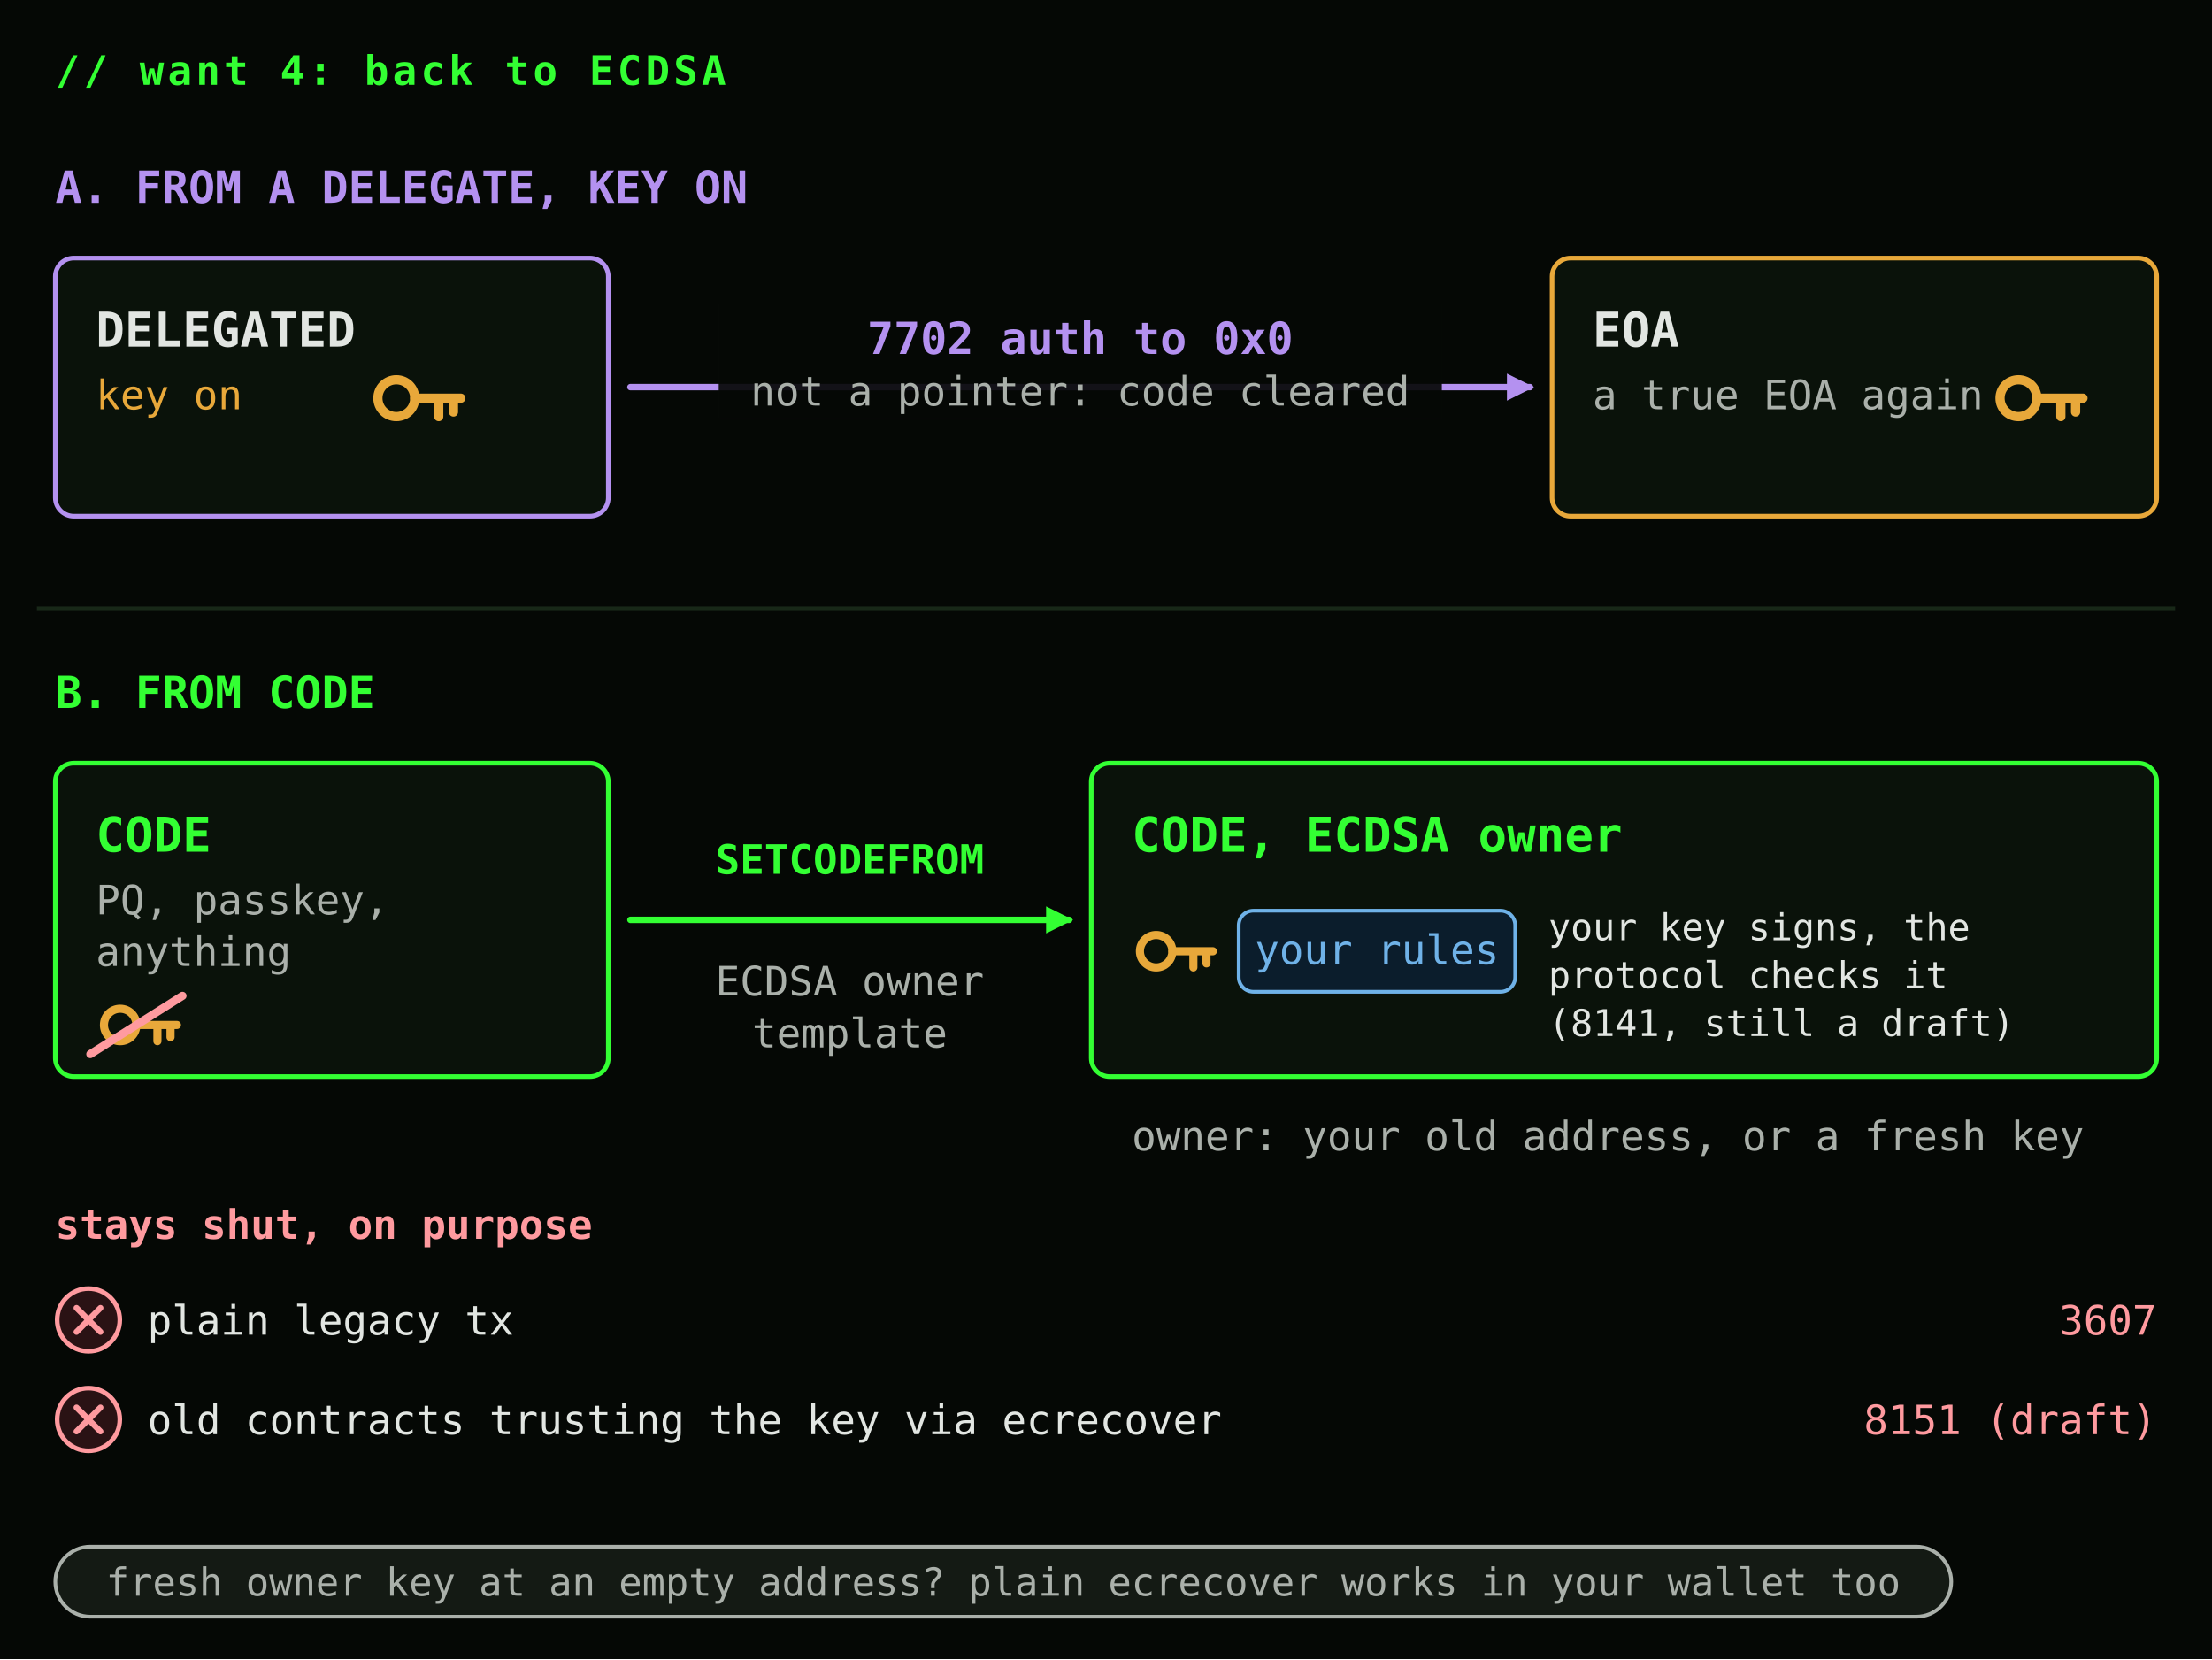
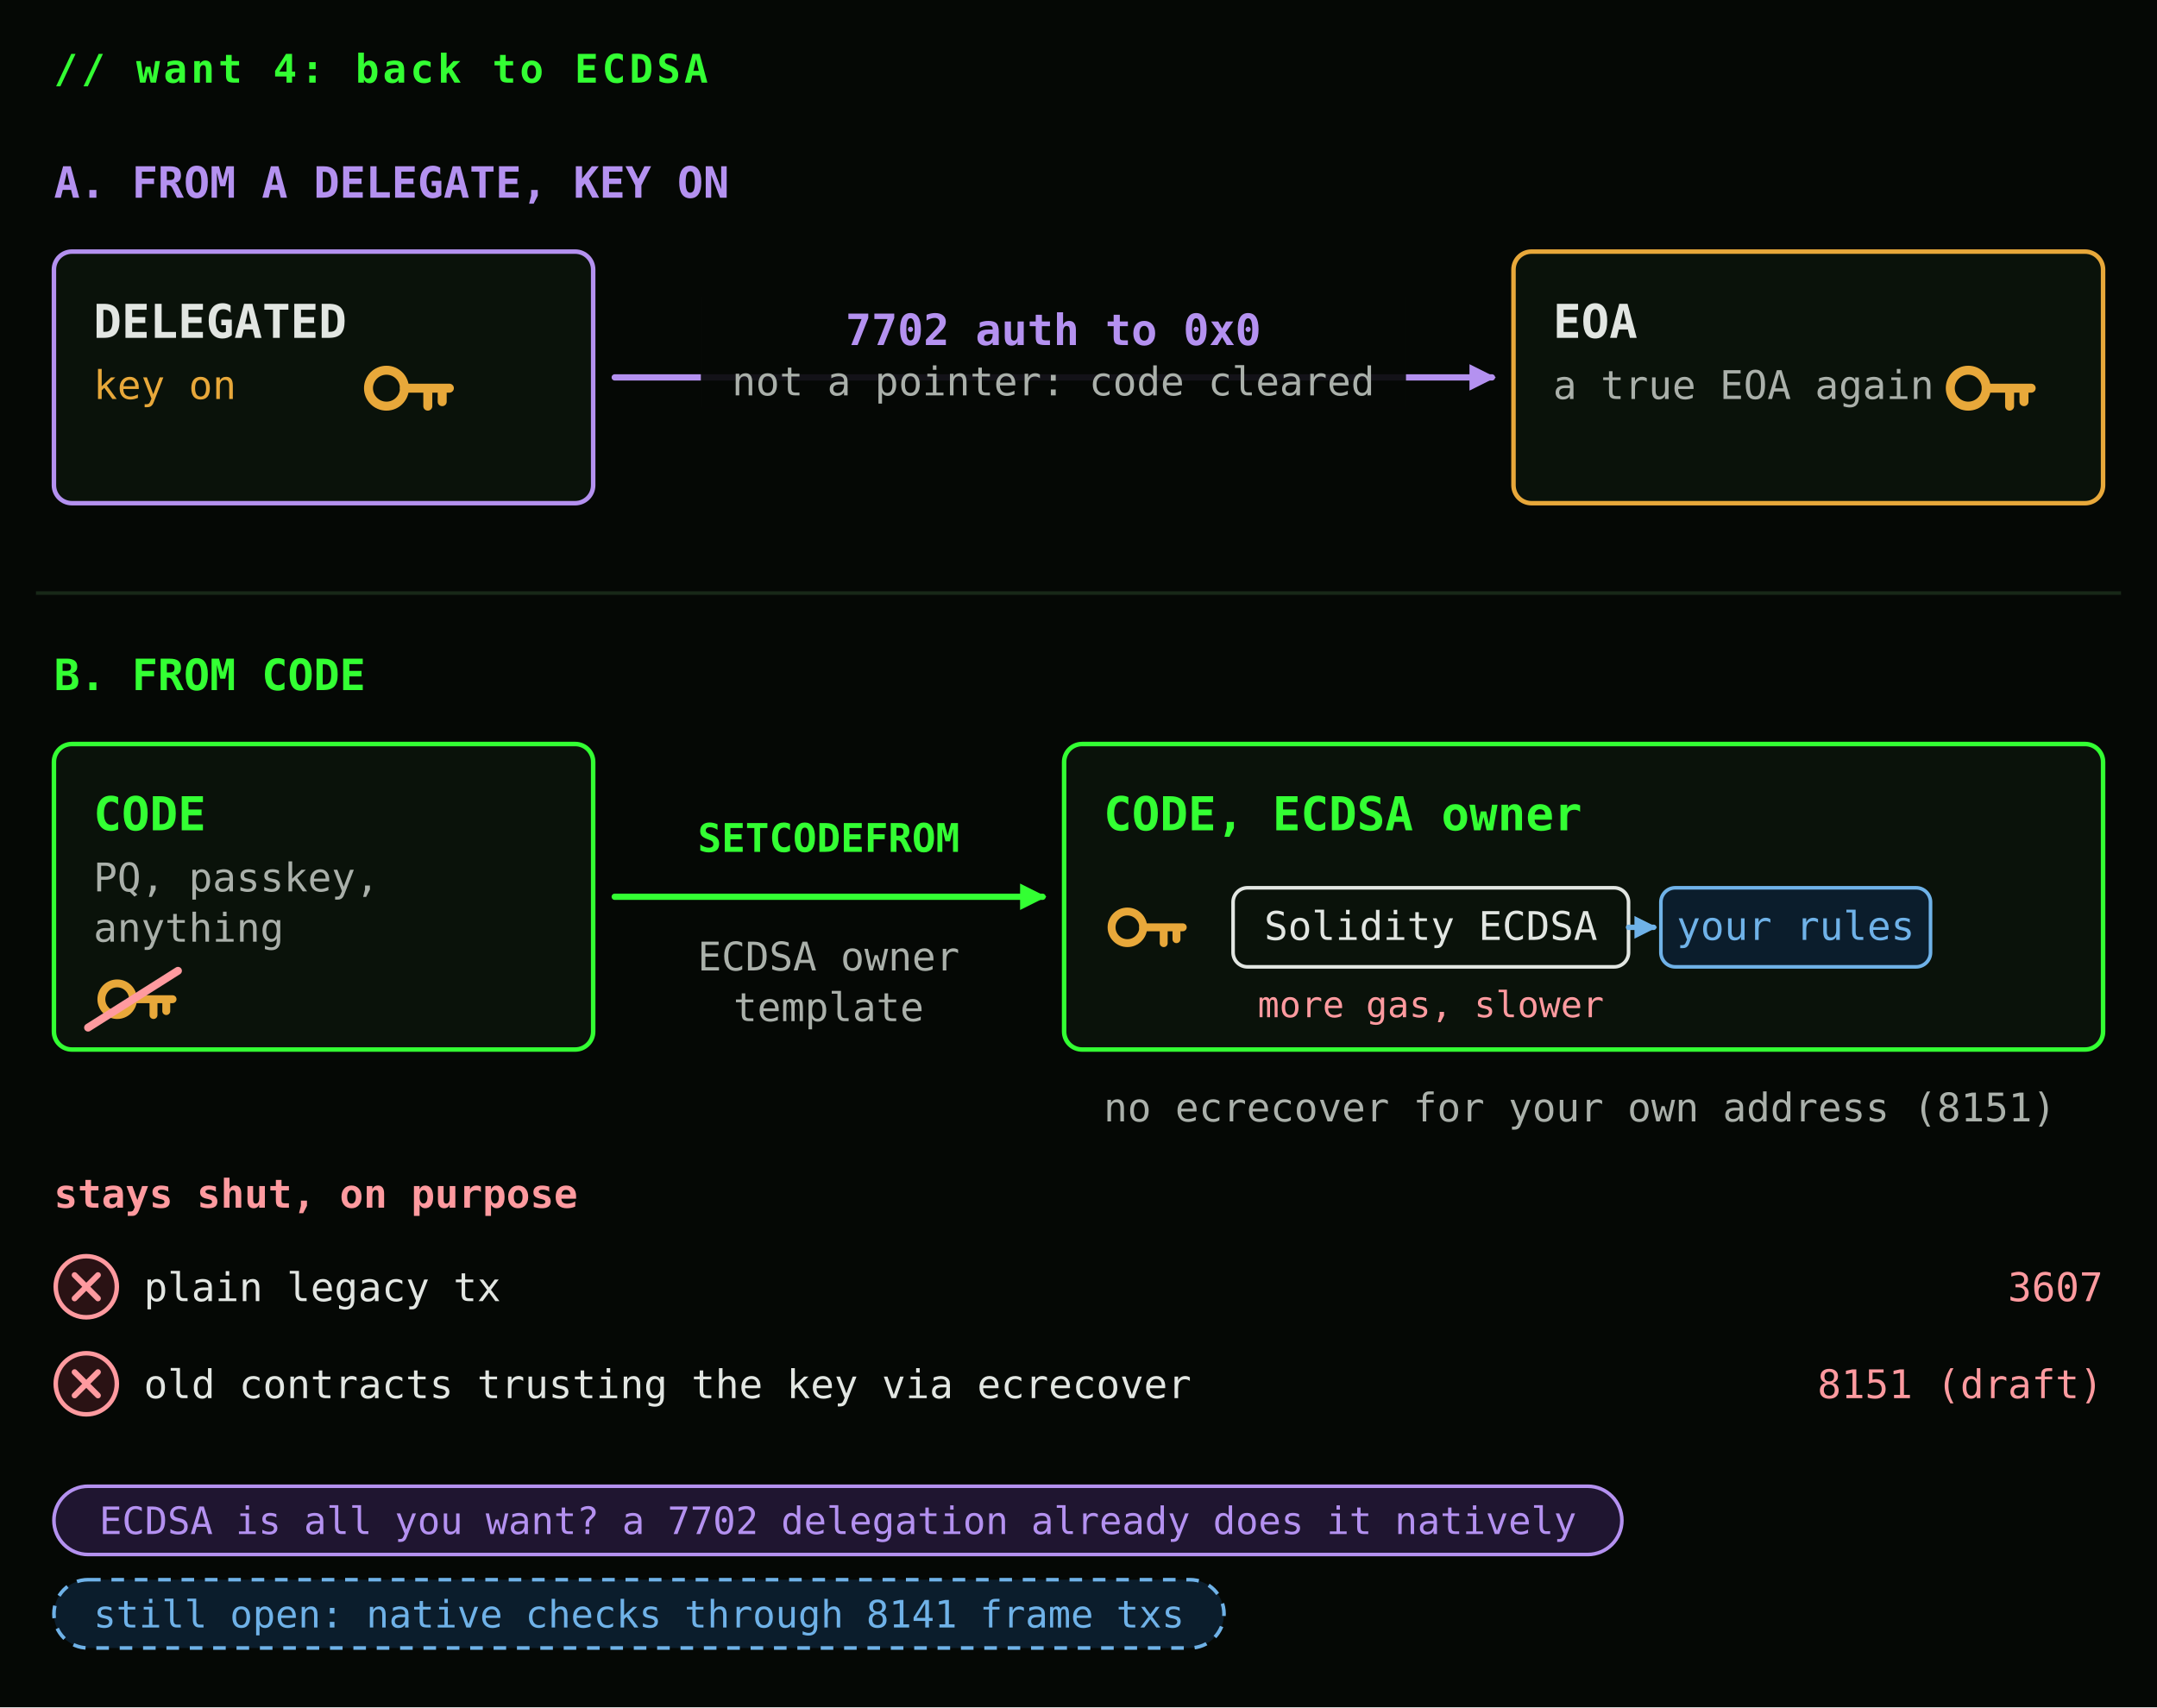
- <svg xmlns="http://www.w3.org/2000/svg" width="1200" height="900" viewBox="0 0 1200 900" font-family="ui-monospace, SFMono-Regular, Menlo, Consolas, 'DejaVu Sans Mono', monospace">
+ <svg xmlns="http://www.w3.org/2000/svg" width="1200" height="950" viewBox="0 0 1200 950" font-family="ui-monospace, SFMono-Regular, Menlo, Consolas, 'DejaVu Sans Mono', monospace">
  <defs>
    <marker id="ah0" viewBox="0 0 10 10" refX="8.5" refY="5" markerWidth="4.2" markerHeight="4.2" orient="auto-start-reverse">
      <path d="M0,0 L10,5 L0,10 z" fill="#33ff33" />
    </marker>
    <marker id="ah1" viewBox="0 0 10 10" refX="8.5" refY="5" markerWidth="4.2" markerHeight="4.2" orient="auto-start-reverse">
      <path d="M0,0 L10,5 L0,10 z" fill="#e8a83a" />
    </marker>
    <marker id="ah2" viewBox="0 0 10 10" refX="8.5" refY="5" markerWidth="4.2" markerHeight="4.2" orient="auto-start-reverse">
      <path d="M0,0 L10,5 L0,10 z" fill="#b491f0" />
    </marker>
    <marker id="ah3" viewBox="0 0 10 10" refX="8.5" refY="5" markerWidth="4.2" markerHeight="4.2" orient="auto-start-reverse">
      <path d="M0,0 L10,5 L0,10 z" fill="#6fb2e8" />
    </marker>
    <marker id="ah4" viewBox="0 0 10 10" refX="8.5" refY="5" markerWidth="4.2" markerHeight="4.2" orient="auto-start-reverse">
      <path d="M0,0 L10,5 L0,10 z" fill="#ff9a9f" />
    </marker>
    <marker id="ah5" viewBox="0 0 10 10" refX="8.5" refY="5" markerWidth="4.2" markerHeight="4.2" orient="auto-start-reverse">
      <path d="M0,0 L10,5 L0,10 z" fill="#aab0aa" />
    </marker>
  </defs>
-   <rect width="1200" height="900" fill="#050805" />
+   <rect width="1200" height="950" fill="#050805" />
  <text x="30" y="46.0" font-size="22" fill="#33ff33" font-weight="700" letter-spacing="2">// want 4: back to ECDSA</text>
  <text x="30" y="110.0" font-size="24" fill="#b491f0" font-weight="700">A. FROM A DELEGATE, KEY ON</text>
  <rect x="30" y="140" width="300" height="140" rx="10" fill="#0a120a" stroke="#b491f0" stroke-width="2.5" />
  <text x="52" y="188.0" font-size="26" fill="#e2e6e2" font-weight="700">DELEGATED</text>
  <text x="52" y="222.0" font-size="22" fill="#e8a83a">key on</text>
  <g fill="none" stroke="#e8a83a" stroke-width="5.0" stroke-linecap="round">
    <circle cx="215.0" cy="216" r="10.0" />
    <path d="M225.0,216 H250.0 M238.0,216 v10.0 M246.0,216 v7.5" />
  </g>
  <path d="M342,210 L830,210" fill="none" stroke="#b491f0" stroke-width="3.5" stroke-linecap="round" stroke-linejoin="round" marker-end="url(#ah2)" />
  <rect x="389.9" y="165" width="392.3" height="62" fill="#050805" opacity="0.92" />
  <text x="586" y="192.0" font-size="24" fill="#b491f0" text-anchor="middle" font-weight="700">7702 auth to 0x0</text>
  <text x="586" y="220.0" font-size="22" fill="#aab0aa" text-anchor="middle">not a pointer: code cleared</text>
  <rect x="842" y="140" width="328" height="140" rx="10" fill="#0a120a" stroke="#e8a83a" stroke-width="2.5" />
  <text x="864" y="188.0" font-size="26" fill="#e2e6e2" font-weight="700">EOA</text>
  <text x="864" y="222.0" font-size="22" fill="#aab0aa">a true EOA again</text>
  <g fill="none" stroke="#e8a83a" stroke-width="5.0" stroke-linecap="round">
    <circle cx="1095.0" cy="216" r="10.0" />
    <path d="M1105.0,216 H1130.0 M1118.0,216 v10.0 M1126.0,216 v7.5" />
  </g>
  <line x1="20" y1="330" x2="1180" y2="330" stroke="#182818" stroke-width="2" />
  <text x="30" y="384.0" font-size="24" fill="#33ff33" font-weight="700">B. FROM CODE</text>
  <rect x="30" y="414" width="300" height="170" rx="10" fill="#0a120a" stroke="#33ff33" stroke-width="2.5" />
  <text x="52" y="462.0" font-size="26" fill="#33ff33" font-weight="700">CODE</text>
  <text x="52" y="496.0" font-size="22" fill="#aab0aa">PQ, passkey,</text>
  <text x="52" y="524.0" font-size="22" fill="#aab0aa">anything</text>
  <g fill="none" stroke="#e8a83a" stroke-width="4.4" stroke-linecap="round">
    <circle cx="65.2" cy="556" r="8.8" />
    <path d="M74.0,556 H96.0 M85.4,556 v8.8 M92.5,556 v6.6" />
  </g>
  <path d="M49.0,571.8 L99.0,540.2" stroke="#ff9a9f" stroke-width="4.4" stroke-linecap="round" />
  <path d="M342,499 L580,499" fill="none" stroke="#33ff33" stroke-width="3.5" stroke-linecap="round" stroke-linejoin="round" marker-end="url(#ah0)" />
  <text x="461" y="474.0" font-size="22" fill="#33ff33" text-anchor="middle" font-weight="700">SETCODEFROM</text>
  <text x="461" y="540.0" font-size="22" fill="#aab0aa" text-anchor="middle">ECDSA owner</text>
  <text x="461" y="568.2" font-size="22" fill="#aab0aa" text-anchor="middle">template</text>
  <rect x="592" y="414" width="578" height="170" rx="10" fill="#0a120a" stroke="#33ff33" stroke-width="2.5" />
  <text x="614" y="462.0" font-size="26" fill="#33ff33" font-weight="700">CODE, ECDSA owner</text>
  <g fill="none" stroke="#e8a83a" stroke-width="4.4" stroke-linecap="round">
    <circle cx="627.2" cy="516" r="8.8" />
    <path d="M636.0,516 H658.0 M647.4,516 v8.8 M654.5,516 v6.6" />
  </g>
-   <rect x="672" y="494" width="150" height="44" rx="8" fill="#0b1d2c" stroke="#6fb2e8" stroke-width="2" />
-   <text x="747" y="523.0" font-size="22" fill="#6fb2e8" text-anchor="middle">your rules</text>
-   <text x="840" y="510.0" font-size="20" fill="#e2e6e2">your key signs, the</text>
-   <text x="840" y="536.0" font-size="20" fill="#e2e6e2">protocol checks it</text>
-   <text x="840" y="562.0" font-size="20" fill="#e2e6e2">(8141, still a draft)</text>
-   <text x="614" y="624.0" font-size="22" fill="#aab0aa">owner: your old address, or a fresh key</text>
+   <rect x="686" y="494" width="220" height="44" rx="8" fill="#0a120a" stroke="#e2e6e2" stroke-width="2" />
+   <text x="796" y="523.0" font-size="22" fill="#e2e6e2" text-anchor="middle">Solidity ECDSA</text>
+   <text x="796" y="566.0" font-size="20" fill="#ff9a9f" text-anchor="middle">more gas, slower</text>
+   <path d="M906,516 L920,516" fill="none" stroke="#6fb2e8" stroke-width="3" stroke-linecap="round" stroke-linejoin="round" marker-end="url(#ah3)" />
+   <rect x="924" y="494" width="150" height="44" rx="8" fill="#0b1d2c" stroke="#6fb2e8" stroke-width="2" />
+   <text x="999" y="523.0" font-size="22" fill="#6fb2e8" text-anchor="middle">your rules</text>
+   <text x="614" y="624.0" font-size="22" fill="#aab0aa">no ecrecover for your own address (8151)</text>
  <text x="30" y="672.0" font-size="22" fill="#ff9a9f" font-weight="700">stays shut, on purpose</text>
  <circle cx="48" cy="716" r="17" fill="#2a1214" stroke="#ff9a9f" stroke-width="2.5" />
  <path d="M41.5,709.5 l13,13 M54.5,709.5 l-13,13" stroke="#ff9a9f" stroke-width="3.2" stroke-linecap="round" />
  <text x="80" y="724.0" font-size="22" fill="#e2e6e2">plain legacy tx</text>
  <text x="1170" y="724.0" font-size="22" fill="#ff9a9f" text-anchor="end">3607</text>
  <circle cx="48" cy="770" r="17" fill="#2a1214" stroke="#ff9a9f" stroke-width="2.5" />
  <path d="M41.5,763.5 l13,13 M54.5,763.5 l-13,13" stroke="#ff9a9f" stroke-width="3.2" stroke-linecap="round" />
  <text x="80" y="778.0" font-size="22" fill="#e2e6e2">old contracts trusting the key via ecrecover</text>
  <text x="1170" y="778.0" font-size="22" fill="#ff9a9f" text-anchor="end">8151 (draft)</text>
-   <rect x="30" y="839.0" width="1028.54" height="38" rx="19.0" fill="#141a14" stroke="#aab0aa" stroke-width="2" />
-   <text x="544.27" y="865.6" font-size="21" fill="#aab0aa" text-anchor="middle">fresh owner key at an empty address? plain ecrecover works in your wallet too</text>
+   <rect x="30" y="827.0" width="872.3" height="38" rx="19.0" fill="#1f1530" stroke="#b491f0" stroke-width="2" />
+   <text x="466.15" y="853.6" font-size="21" fill="#b491f0" text-anchor="middle">ECDSA is all you want? a 7702 delegation already does it natively</text>
+   <rect x="30" y="879.0" width="650.96" height="38" rx="19.0" fill="#0b1d2c" stroke="#6fb2e8" stroke-width="2" stroke-dasharray="7 6" />
+   <text x="355.48" y="905.6" font-size="21" fill="#6fb2e8" text-anchor="middle">still open: native checks through 8141 frame txs</text>
</svg>
